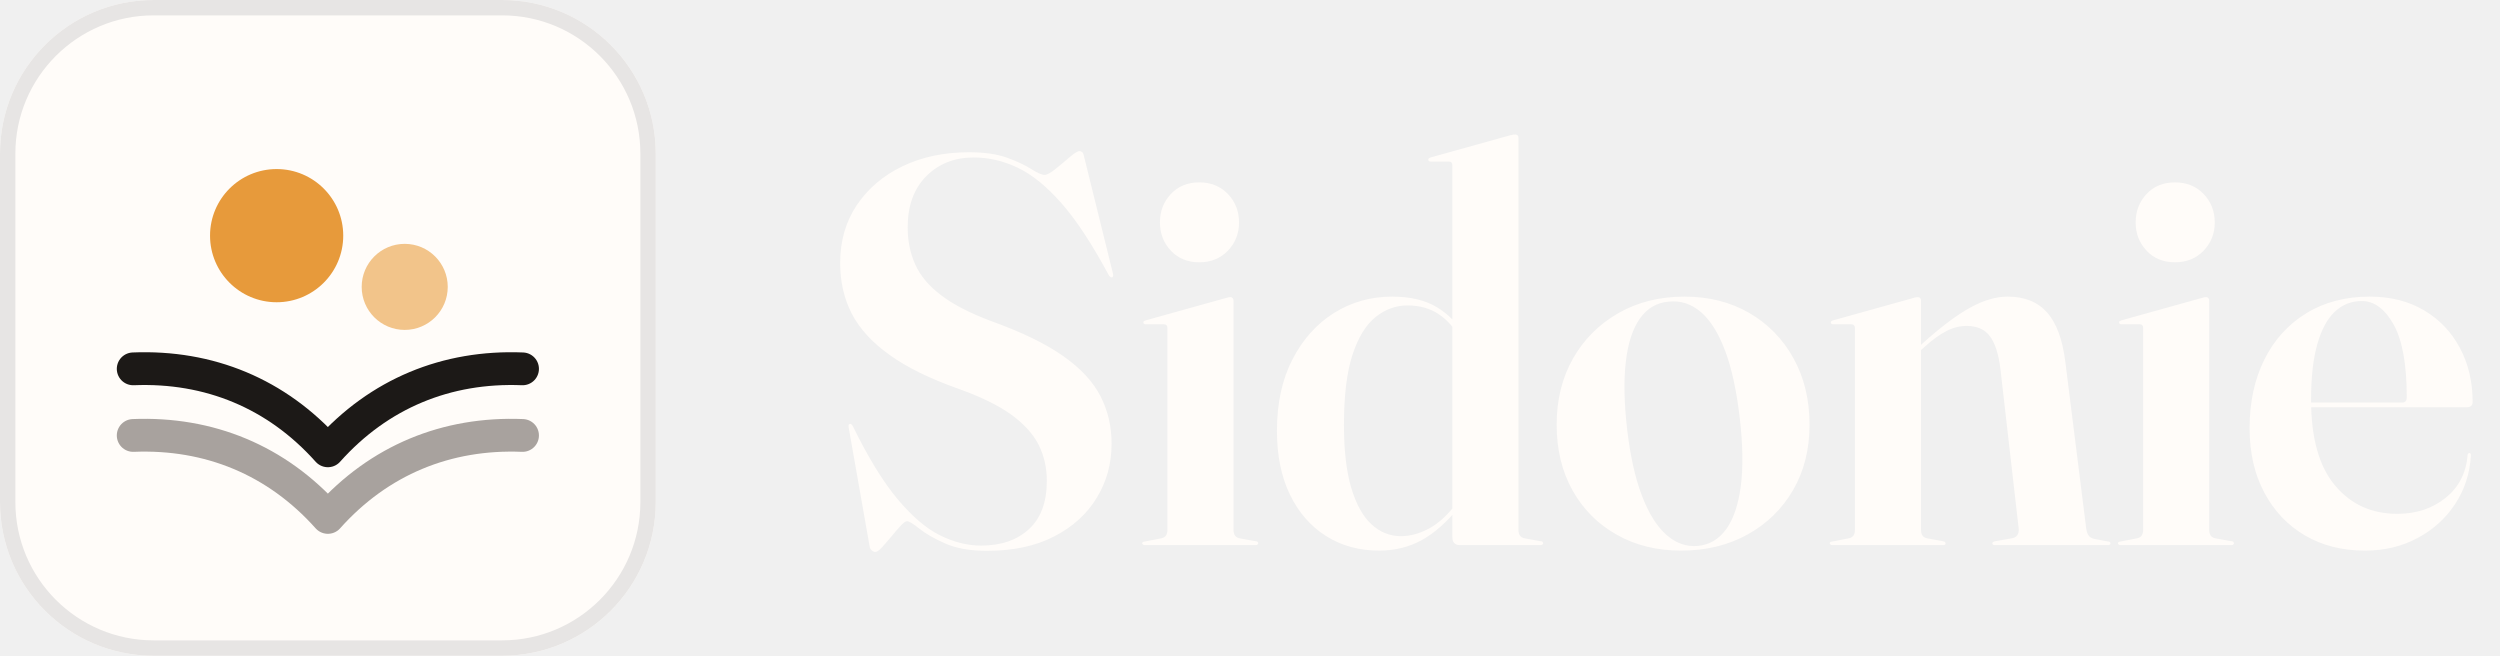
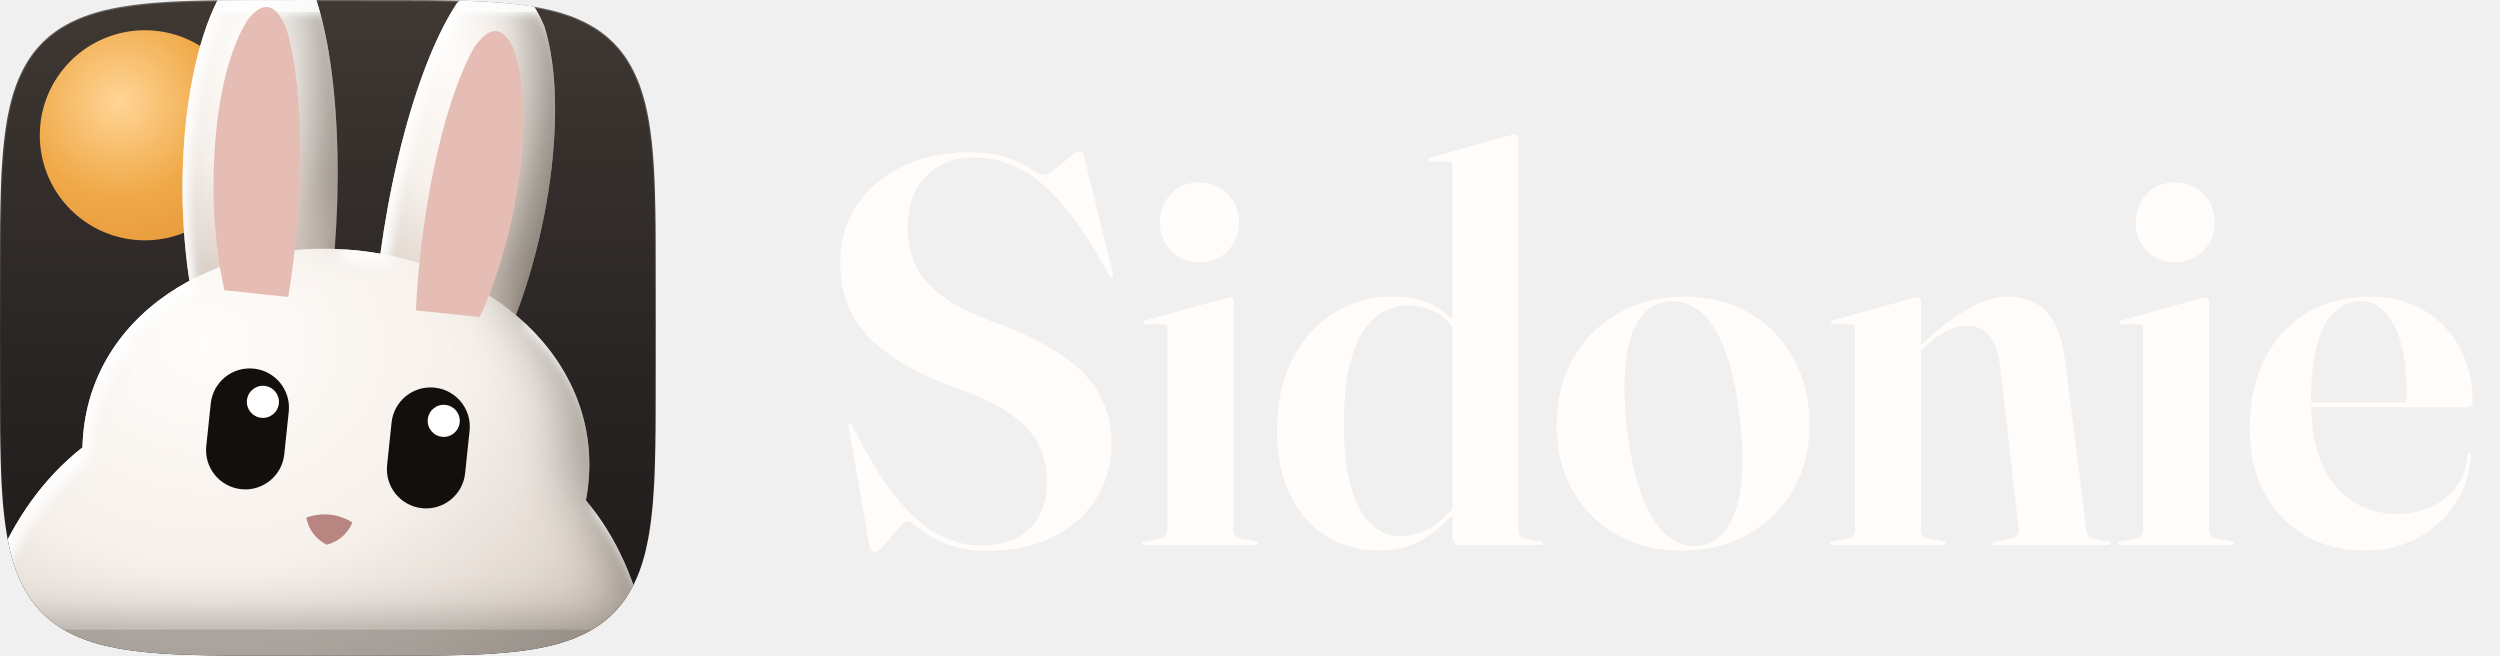
<svg xmlns="http://www.w3.org/2000/svg" viewBox="0 0 244 64" role="img" aria-label="Sidonie">
-   <rect width="64" height="64" rx="15" fill="#FFFCF9" />
-   <rect x=".75" y=".75" width="62.5" height="62.5" rx="14.25" fill="none" stroke="#E7E5E4" stroke-width="1.5" />
-   <circle cx="27" cy="23" r="6.5" fill="#E79A3B" />
-   <circle cx="39.5" cy="28" r="4.2" fill="#F2C48A" />
-   <path d="M32 44C27 38.4 20.4 35.7 13 36M32 44C37 38.4 43.6 35.7 51 36" fill="none" stroke="#1C1917" stroke-width="3.2" stroke-linecap="round" stroke-linejoin="round" />
-   <path d="M32 50.5C27 44.9 20.4 42.2 13 42.5M32 50.5C37 44.9 43.6 42.2 51 42.5" fill="none" stroke="#A8A29E" stroke-width="3.2" stroke-linecap="round" stroke-linejoin="round" />
+   <svg x="0" y="0" width="64" height="64" viewBox="100 100 824 824">
+     <defs>
+       <path id="squircle" d="M924.0 512.0 L923.9 608.0 L923.8 638.6 L923.5 660.9 L923.1 679.0 L922.6 694.5 L922.0 708.2 L921.2 720.5 L920.4 731.8 L919.4 742.2 L918.3 751.9 L917.1 761.0 L915.8 769.6 L914.4 777.6 L912.8 785.3 L911.2 792.6 L909.4 799.5 L907.5 806.1 L905.4 812.4 L903.3 818.5 L901.0 824.2 L898.5 829.8 L896.0 835.1 L893.3 840.2 L890.5 845.1 L887.6 849.8 L884.5 854.3 L881.2 858.7 L877.9 862.8 L874.3 866.8 L870.7 870.7 L866.8 874.3 L862.8 877.9 L858.7 881.2 L854.3 884.5 L849.8 887.6 L845.1 890.5 L840.2 893.3 L835.1 896.0 L829.8 898.5 L824.2 901.0 L818.5 903.3 L812.4 905.4 L806.1 907.5 L799.5 909.4 L792.6 911.2 L785.3 912.8 L777.6 914.4 L769.6 915.8 L761.0 917.1 L751.9 918.3 L742.2 919.4 L731.8 920.4 L720.5 921.2 L708.2 922.0 L694.5 922.6 L679.0 923.1 L660.9 923.5 L638.6 923.8 L608.0 923.9 L512.0 924.0 L416.0 923.9 L385.4 923.8 L363.1 923.5 L345.0 923.1 L329.5 922.6 L315.8 922.0 L303.5 921.2 L292.2 920.4 L281.8 919.4 L272.1 918.3 L263.0 917.1 L254.4 915.8 L246.4 914.4 L238.7 912.8 L231.4 911.2 L224.5 909.4 L217.9 907.5 L211.6 905.4 L205.5 903.3 L199.8 901.0 L194.2 898.5 L188.9 896.0 L183.8 893.3 L178.9 890.5 L174.2 887.6 L169.7 884.5 L165.3 881.2 L161.2 877.9 L157.2 874.3 L153.3 870.7 L149.7 866.8 L146.1 862.8 L142.8 858.7 L139.5 854.3 L136.4 849.8 L133.5 845.1 L130.7 840.2 L128.0 835.1 L125.5 829.8 L123.0 824.2 L120.7 818.5 L118.6 812.4 L116.5 806.1 L114.6 799.5 L112.8 792.6 L111.2 785.3 L109.6 777.6 L108.2 769.6 L106.9 761.0 L105.7 751.9 L104.6 742.2 L103.6 731.8 L102.8 720.5 L102.0 708.2 L101.4 694.5 L100.9 679.0 L100.5 660.9 L100.2 638.6 L100.1 608.0 L100.0 512.0 L100.1 416.0 L100.2 385.4 L100.5 363.1 L100.9 345.0 L101.4 329.5 L102.0 315.8 L102.8 303.5 L103.6 292.2 L104.6 281.8 L105.7 272.1 L106.9 263.0 L108.2 254.4 L109.6 246.4 L111.2 238.7 L112.8 231.4 L114.6 224.5 L116.5 217.9 L118.6 211.6 L120.7 205.5 L123.0 199.8 L125.5 194.2 L128.0 188.9 L130.7 183.8 L133.5 178.9 L136.4 174.2 L139.5 169.7 L142.8 165.3 L146.1 161.2 L149.7 157.2 L153.3 153.3 L157.2 149.7 L161.2 146.1 L165.3 142.8 L169.7 139.5 L174.2 136.4 L178.9 133.5 L183.8 130.7 L188.9 128.0 L194.2 125.5 L199.8 123.0 L205.5 120.7 L211.6 118.6 L217.9 116.5 L224.5 114.6 L231.4 112.8 L238.7 111.2 L246.4 109.6 L254.4 108.2 L263.0 106.9 L272.1 105.7 L281.8 104.6 L292.2 103.6 L303.5 102.8 L315.8 102.0 L329.5 101.4 L345.0 100.9 L363.1 100.5 L385.4 100.2 L416.0 100.1 L512.0 100.0 L608.0 100.1 L638.6 100.2 L660.9 100.5 L679.0 100.9 L694.5 101.4 L708.2 102.0 L720.5 102.8 L731.8 103.6 L742.2 104.6 L751.9 105.7 L761.0 106.9 L769.6 108.2 L777.6 109.6 L785.3 111.2 L792.6 112.8 L799.5 114.6 L806.1 116.5 L812.4 118.6 L818.5 120.7 L824.2 123.0 L829.8 125.5 L835.1 128.0 L840.2 130.7 L845.1 133.5 L849.8 136.4 L854.3 139.5 L858.7 142.8 L862.8 146.1 L866.8 149.7 L870.7 153.3 L874.3 157.2 L877.9 161.2 L881.2 165.3 L884.5 169.7 L887.6 174.2 L890.5 178.9 L893.3 183.8 L896.0 188.9 L898.5 194.2 L901.0 199.8 L903.3 205.5 L905.4 211.6 L907.5 217.9 L909.4 224.5 L911.2 231.4 L912.8 238.7 L914.4 246.4 L915.8 254.4 L917.1 263.0 L918.3 272.1 L919.4 281.8 L920.4 292.2 L921.2 303.5 L922.0 315.8 L922.6 329.5 L923.1 345.0 L923.5 363.1 L923.8 385.4 L923.9 416.0 Z" />
+       <clipPath id="clip">
+         <use href="#squircle" />
+       </clipPath>
+       <linearGradient id="bg" x1="0" y1="0" x2="0" y2="1">
+         <stop offset="0" stop-color="#3f3833" />
+         <stop offset="0.55" stop-color="#292524" />
+         <stop offset="1" stop-color="#1c1917" />
+       </linearGradient>
+       <linearGradient id="rim" x1="0" y1="0" x2="0" y2="1">
+         <stop offset="0" stop-color="#fff" stop-opacity="0.22" />
+         <stop offset="0.35" stop-color="#fff" stop-opacity="0.04" />
+         <stop offset="1" stop-color="#fff" stop-opacity="0" />
+       </linearGradient>
+       <radialGradient id="body" cx="0.30" cy="0.18" r="0.95">
+         <stop offset="0" stop-color="#fffcf9" />
+         <stop offset="0.38" stop-color="#f7f1ec" />
+         <stop offset="0.62" stop-color="#e2d9d1" />
+         <stop offset="0.86" stop-color="#bfb4aa" />
+         <stop offset="1" stop-color="#958a80" />
+       </radialGradient>
+       <linearGradient id="eye" x1="0" y1="0" x2="0" y2="1">
+         <stop offset="0" stop-color="#050506" />
+         <stop offset="1" stop-color="#26272c" />
+       </linearGradient>
+       <filter id="sculpt" x="-20%" y="-20%" width="140%" height="140%">
+         <feGaussianBlur in="SourceAlpha" stdDeviation="30" result="b1" />
+         <feOffset in="b1" dx="-34" dy="-26" result="o1" />
+         <feComposite in="SourceAlpha" in2="o1" operator="out" result="edge1" />
+         <feFlood flood-color="#463d36" flood-opacity="0.55" />
+         <feComposite in2="edge1" operator="in" result="shade" />
+         <feGaussianBlur in="SourceAlpha" stdDeviation="6" result="b2" />
+         <feOffset in="b2" dx="10" dy="12" result="o2" />
+         <feComposite in="SourceAlpha" in2="o2" operator="out" result="edge2" />
+         <feFlood flood-color="#ffffff" flood-opacity="0.9" />
+         <feComposite in2="edge2" operator="in" result="shine" />
+         <feMerge>
+           <feMergeNode in="SourceGraphic" />
+           <feMergeNode in="shade" />
+           <feMergeNode in="shine" />
+         </feMerge>
+       </filter>
+       <filter id="cast" x="-20%" y="-20%" width="140%" height="140%">
+         <feGaussianBlur in="SourceAlpha" stdDeviation="22" />
+         <feOffset dx="10" dy="6" />
+         <feComponentTransfer>
+           <feFuncA type="linear" slope="0.7" />
+         </feComponentTransfer>
+       </filter>
+       <filter id="eyeInset" x="-30%" y="-30%" width="160%" height="160%">
+         <feGaussianBlur in="SourceAlpha" stdDeviation="5" result="b" />
+         <feOffset in="b" dx="4" dy="7" result="o" />
+         <feComposite in="SourceAlpha" in2="o" operator="out" result="e" />
+         <feFlood flood-color="#000" flood-opacity="0.9" />
+         <feComposite in2="e" operator="in" result="s" />
+         <feMerge>
+           <feMergeNode in="SourceGraphic" />
+           <feMergeNode in="s" />
+         </feMerge>
+       </filter>
+       <filter id="soft" x="-30%" y="-30%" width="160%" height="160%">
+         <feGaussianBlur stdDeviation="14" />
+       </filter>
+       <radialGradient id="moon" cx="0.38" cy="0.34" r="0.75">
+         <stop offset="0" stop-color="#ffd596" />
+         <stop offset="0.6" stop-color="#f0a948" />
+         <stop offset="1" stop-color="#e79a3b" />
+       </radialGradient>
+     </defs>
+     <use href="#squircle" fill="url(#bg)" />
+     <g clip-path="url(#clip)">
+       <circle cx="282" cy="270" r="132" fill="url(#moon)" />
+       <g transform="translate(512 1040) scale(1.12) translate(-512 -1000) rotate(6 512 760)">
+         <g filter="url(#sculpt)">
+           <g fill="url(#body)">
+             <path d="M 350 560 C 300 440 290 260 330 168 Q 372 92 430 152 C 476 240 494 420 484 540 Z" />
+             <path d="M 674 560 C 724 440 734 260 694 168 Q 652 92 594 152 C 548 240 530 420 540 540 Z" />
+             <path d="M 112 1110 C 112 884 152 766 228 692 C 216 544 352 440 512 440 C 672 440 808 544 796 692 C 872 766 912 884 912 1110 Z" />
+           </g>
+         </g>
+         <path d="M 368 500 C 334 400 330 260 362 196 Q 384 160 406 200 C 436 270 446 400 440 500 Z" fill="#e6bdb4" />
+         <path d="M 656 500 C 690 400 694 260 662 196 Q 640 160 618 200 C 588 270 578 400 584 500 Z" fill="#e6bdb4" />
+         <rect x="366" y="584" width="88" height="136" rx="44" fill="#120f0d" />
+         <circle cx="424" cy="620" r="18" fill="#fff" />
+         <rect x="570" y="584" width="88" height="136" rx="44" fill="#120f0d" />
+         <circle cx="628" cy="620" r="18" fill="#fff" />
+         <path d="M 486 744 Q 512 732 538 744 Q 532 764 512 772 Q 492 764 486 744 Z" fill="#b98580" />
+       </g>
+     </g>
+     <use href="#squircle" fill="none" stroke="url(#rim)" stroke-width="3" />
+   </svg>
  <path d="M96.34 53.76L96.34 53.76Q93.83 53.76 92.22 53.03Q90.61 52.31 89.72 51.59Q88.83 50.87 88.51 50.87L88.51 50.87Q88.32 50.87 87.90 51.32Q87.48 51.77 87.00 52.36Q86.51 52.95 86.09 53.41Q85.67 53.87 85.43 53.87L85.43 53.87Q85.27 53.87 85.11 53.74Q84.94 53.60 84.89 53.41L84.89 53.41L82.84 41.78Q82.81 41.61 82.82 41.52Q82.84 41.42 82.89 41.40L82.89 41.40Q82.97 41.34 83.07 41.40Q83.16 41.45 83.22 41.56L83.22 41.56Q85.48 46.18 87.60 48.71Q89.72 51.25 91.75 52.25Q93.77 53.25 95.74 53.25L95.74 53.25Q98.69 53.25 100.43 51.64Q102.17 50.04 102.17 46.93L102.17 46.93Q102.17 45.04 101.39 43.45Q100.60 41.86 98.73 40.49Q96.85 39.13 93.61 37.97L93.61 37.97Q89.34 36.46 86.81 34.63Q84.27 32.81 83.13 30.61Q82 28.41 82 25.66L82 25.66Q82 22.44 83.63 20.01Q85.27 17.58 88.10 16.22Q90.94 14.86 94.58 14.86L94.58 14.86Q96.85 14.86 98.34 15.41Q99.82 15.96 100.68 16.52Q101.55 17.07 101.95 17.07L101.95 17.07Q102.30 17.07 103.02 16.49Q103.74 15.91 104.41 15.33Q105.09 14.75 105.36 14.75L105.36 14.75Q105.49 14.75 105.60 14.83Q105.71 14.91 105.76 15.10L105.76 15.10L108.62 26.68Q108.65 26.84 108.64 26.93Q108.62 27.01 108.57 27.06L108.57 27.06Q108.51 27.09 108.42 27.05Q108.33 27.01 108.24 26.90L108.24 26.90Q105.81 22.36 103.63 19.87Q101.44 17.37 99.33 16.37Q97.23 15.37 95.04 15.37L95.04 15.37Q92.23 15.37 90.41 17.19Q88.59 19.01 88.59 22.20L88.59 22.20Q88.59 24.17 89.33 25.82Q90.07 27.47 91.87 28.83Q93.66 30.19 96.77 31.35L96.77 31.35Q101.22 32.95 103.78 34.76Q106.33 36.56 107.41 38.67Q108.49 40.78 108.49 43.31L108.49 43.31Q108.49 46.23 107.04 48.59Q105.60 50.96 102.88 52.36Q100.17 53.76 96.34 53.76ZM120.39 29.33L120.39 29.33L120.39 51.71Q120.39 52.06 120.54 52.28Q120.69 52.49 121.04 52.55L121.04 52.55L122.53 52.82Q122.69 52.82 122.74 52.89Q122.80 52.95 122.80 53.03L122.80 53.03Q122.80 53.09 122.74 53.14Q122.69 53.20 122.58 53.20L122.58 53.20L111.70 53.20Q111.62 53.20 111.55 53.14Q111.48 53.09 111.48 53.03L111.48 53.03Q111.48 52.95 111.54 52.91Q111.59 52.87 111.75 52.85L111.75 52.85L113.29 52.55Q113.64 52.49 113.79 52.28Q113.94 52.06 113.94 51.74L113.94 51.74L113.94 32.00Q113.94 31.84 113.86 31.75Q113.78 31.65 113.59 31.65L113.59 31.65L111.84 31.65Q111.70 31.65 111.65 31.60Q111.59 31.54 111.59 31.46L111.59 31.46Q111.59 31.38 111.66 31.34Q111.73 31.30 111.81 31.27L111.81 31.27L119.56 29.11Q119.80 29.03 119.89 29.02Q119.99 29.00 120.10 29.00L120.10 29.00Q120.23 29.00 120.31 29.10Q120.39 29.19 120.39 29.33ZM117.05 25.60L117.05 25.60Q115.35 25.60 114.28 24.47Q113.21 23.33 113.21 21.71L113.21 21.71Q113.21 20.07 114.28 18.93Q115.35 17.80 117.05 17.80L117.05 17.80Q118.75 17.80 119.84 18.93Q120.93 20.07 120.93 21.71L120.93 21.71Q120.93 23.33 119.84 24.47Q118.75 25.60 117.05 25.60ZM141.75 52.41L141.75 50.09L141.75 49.96L141.75 16.13Q141.75 15.96 141.67 15.87Q141.59 15.77 141.40 15.77L141.40 15.77L139.65 15.77Q139.51 15.77 139.46 15.72Q139.40 15.67 139.40 15.59L139.40 15.59Q139.40 15.48 139.47 15.44Q139.54 15.40 139.62 15.37L139.62 15.37L147.37 13.21Q147.61 13.16 147.70 13.14Q147.80 13.13 147.91 13.13L147.91 13.13Q148.04 13.13 148.12 13.21Q148.20 13.29 148.20 13.43L148.20 13.43L148.20 51.71Q148.20 52.06 148.35 52.28Q148.50 52.49 148.85 52.55L148.85 52.55L150.34 52.82Q150.50 52.82 150.55 52.89Q150.61 52.95 150.61 53.03L150.61 53.03Q150.61 53.09 150.55 53.14Q150.50 53.20 150.39 53.20L150.39 53.20L142.45 53.20Q142.13 53.20 141.94 53.01Q141.75 52.82 141.75 52.41L141.75 52.41ZM124.63 42.05L124.63 42.05Q124.63 38.00 126.15 35.07Q127.66 32.14 130.21 30.54Q132.76 28.95 135.87 28.95L135.87 28.95Q138.54 28.95 140.25 29.99Q141.97 31.03 142.99 32.84L142.99 32.84L142.51 33.08Q141.75 31.57 140.46 30.69Q139.16 29.81 137.38 29.81L137.38 29.81Q135.65 29.81 134.25 30.95Q132.84 32.08 132.00 34.63Q131.17 37.19 131.17 41.45L131.17 41.45Q131.17 45.20 131.88 47.61Q132.60 50.01 133.85 51.17Q135.11 52.33 136.73 52.33L136.73 52.33Q138.08 52.33 139.48 51.58Q140.89 50.82 142.18 49.09L142.18 49.09L142.48 49.42Q140.54 51.77 138.70 52.75Q136.86 53.74 134.60 53.74L134.60 53.74Q131.68 53.74 129.43 52.32Q127.17 50.90 125.90 48.28Q124.63 45.66 124.63 42.05ZM164.40 28.95L164.40 28.95Q167.97 28.95 170.72 30.54Q173.48 32.14 175.04 34.96Q176.61 37.78 176.61 41.45L176.61 41.45Q176.61 45.07 175.00 47.84Q173.39 50.60 170.56 52.17Q167.72 53.74 164.08 53.74L164.08 53.74Q160.52 53.74 157.78 52.18Q155.03 50.63 153.48 47.86Q151.93 45.10 151.93 41.45L151.93 41.45Q151.93 37.81 153.52 35.00Q155.12 32.19 157.94 30.57Q160.76 28.95 164.40 28.95ZM165.73 53.28L165.73 53.28Q167.40 53.12 168.47 51.66Q169.53 50.20 169.90 47.47Q170.26 44.75 169.80 40.80L169.80 40.80Q169.34 36.81 168.37 34.23Q167.40 31.65 166.00 30.45Q164.59 29.25 162.84 29.44L162.84 29.44Q161.11 29.60 160.06 31.08Q159.00 32.57 158.68 35.30Q158.36 38.02 158.81 41.91L158.81 41.91Q159.27 45.83 160.26 48.40Q161.25 50.98 162.65 52.21Q164.05 53.44 165.73 53.28ZM187.49 29.33L187.49 29.33L187.49 51.71Q187.49 52.06 187.64 52.28Q187.79 52.49 188.14 52.55L188.14 52.55L189.62 52.82Q189.89 52.87 189.89 53.03L189.89 53.03Q189.89 53.20 189.68 53.20L189.68 53.20L178.79 53.20Q178.71 53.20 178.65 53.14Q178.58 53.09 178.58 53.03L178.58 53.03Q178.58 52.95 178.63 52.91Q178.69 52.87 178.85 52.85L178.85 52.85L180.39 52.55Q180.74 52.49 180.89 52.28Q181.04 52.06 181.04 51.74L181.04 51.74L181.04 32.00Q181.04 31.84 180.95 31.75Q180.87 31.65 180.69 31.65L180.69 31.65L178.93 31.65Q178.79 31.65 178.74 31.60Q178.69 31.54 178.69 31.46L178.69 31.46Q178.69 31.38 178.75 31.34Q178.82 31.30 178.90 31.27L178.90 31.27L186.65 29.11Q186.89 29.03 186.99 29.02Q187.08 29.00 187.19 29.00L187.19 29.00Q187.33 29.00 187.41 29.10Q187.49 29.19 187.49 29.33ZM187.89 33.81L186.95 34.65L186.68 34.38L187.65 33.51Q190.32 31.11 192.28 30.03Q194.24 28.95 195.94 28.95L195.94 28.95Q198.42 28.95 199.80 30.50Q201.18 32.06 201.58 35.35L201.58 35.35L203.61 51.55Q203.66 51.98 203.84 52.25Q204.01 52.52 204.42 52.60L204.42 52.60L205.74 52.85Q205.88 52.85 205.93 52.90Q205.98 52.95 205.98 53.03L205.98 53.03Q205.98 53.09 205.93 53.14Q205.88 53.20 205.77 53.20L205.77 53.20L194.70 53.20Q194.45 53.20 194.45 53.03L194.45 53.03Q194.45 52.87 194.75 52.82L194.75 52.82L196.29 52.55Q196.72 52.49 196.90 52.22Q197.07 51.95 197.02 51.55L197.02 51.55L195.24 36.00Q194.97 33.81 194.21 32.81Q193.46 31.81 191.94 31.81L191.94 31.81Q190.94 31.81 189.97 32.31Q189.00 32.81 187.89 33.81L187.89 33.81ZM215.62 29.33L215.62 29.33L215.62 51.71Q215.62 52.06 215.77 52.28Q215.92 52.49 216.27 52.55L216.27 52.55L217.76 52.82Q217.92 52.82 217.97 52.89Q218.03 52.95 218.03 53.03L218.03 53.03Q218.03 53.09 217.97 53.14Q217.92 53.20 217.81 53.20L217.81 53.20L206.93 53.20Q206.85 53.20 206.78 53.14Q206.71 53.09 206.71 53.03L206.71 53.03Q206.71 52.95 206.77 52.91Q206.82 52.87 206.98 52.85L206.98 52.85L208.52 52.55Q208.87 52.49 209.02 52.28Q209.17 52.06 209.17 51.74L209.17 51.74L209.17 32.00Q209.17 31.84 209.09 31.75Q209.01 31.65 208.82 31.65L208.82 31.65L207.06 31.65Q206.93 31.65 206.88 31.60Q206.82 31.54 206.82 31.46L206.82 31.46Q206.82 31.38 206.89 31.34Q206.96 31.30 207.04 31.27L207.04 31.27L214.79 29.11Q215.03 29.03 215.12 29.02Q215.22 29.00 215.33 29.00L215.33 29.00Q215.46 29.00 215.54 29.10Q215.62 29.19 215.62 29.33ZM212.28 25.60L212.28 25.60Q210.57 25.60 209.51 24.47Q208.44 23.33 208.44 21.71L208.44 21.71Q208.44 20.07 209.51 18.93Q210.57 17.80 212.28 17.80L212.28 17.80Q213.98 17.80 215.07 18.93Q216.16 20.07 216.16 21.71L216.16 21.71Q216.16 23.33 215.07 24.47Q213.98 25.60 212.28 25.60ZM241.33 39.24L241.33 39.24Q241.33 39.48 241.18 39.62Q241.03 39.75 240.71 39.75L240.71 39.75L223.99 39.75L223.99 39.29L234.44 39.29Q234.90 39.29 234.90 38.78L234.90 38.78Q234.90 33.97 233.62 31.68Q232.34 29.38 230.50 29.38L230.50 29.38Q228.99 29.38 227.88 30.42Q226.77 31.46 226.17 33.59Q225.56 35.73 225.56 39.02L225.56 39.02Q225.56 44.58 227.88 47.36Q230.20 50.15 233.98 50.15L233.98 50.15Q236.76 50.15 238.69 48.59Q240.63 47.04 240.84 44.39L240.84 44.39Q240.87 44.29 240.92 44.25Q240.98 44.21 241.00 44.21L241.00 44.21Q241.06 44.21 241.11 44.26Q241.16 44.31 241.16 44.45L241.16 44.45Q241.00 47.12 239.61 49.21Q238.22 51.31 235.94 52.52Q233.66 53.74 230.82 53.74L230.82 53.74Q227.48 53.74 224.95 52.25Q222.43 50.77 221.00 48.08Q219.56 45.39 219.56 41.80L219.56 41.80Q219.56 37.97 221.01 35.08Q222.45 32.19 225.10 30.57Q227.75 28.95 231.28 28.95L231.28 28.95Q234.33 28.95 236.59 30.29Q238.84 31.62 240.08 33.95Q241.33 36.27 241.33 39.24Z" fill="#FFFCF9" />
</svg>
